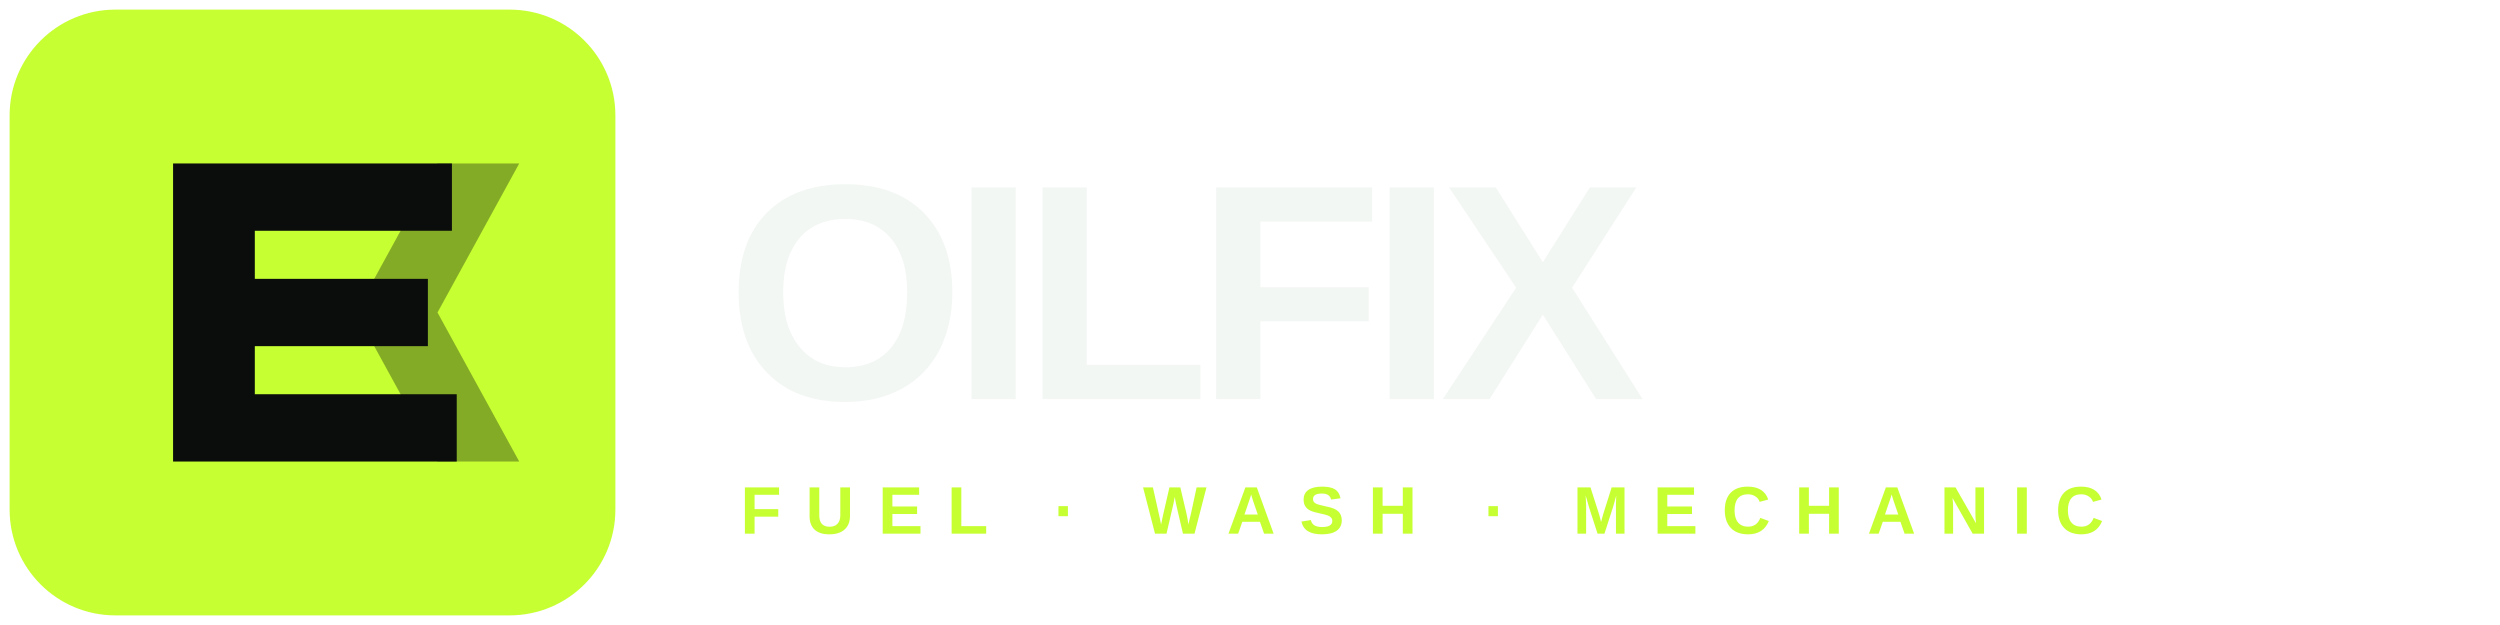
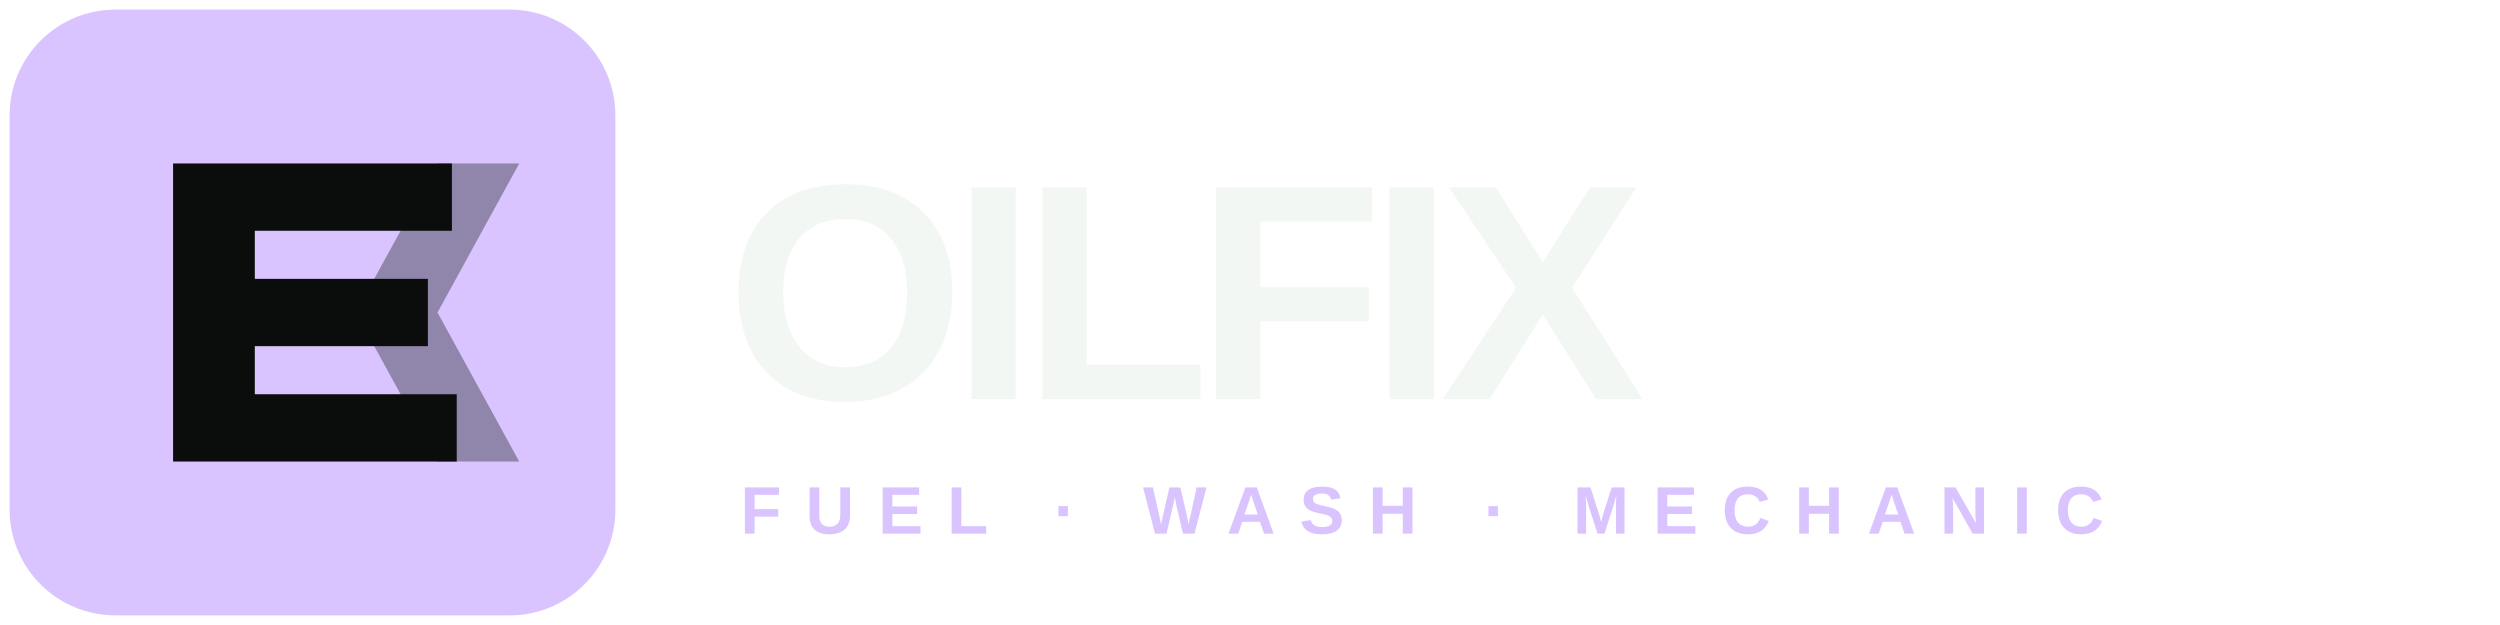
<svg xmlns="http://www.w3.org/2000/svg" width="520" height="130" viewBox="0 0 520 130" fill="none">
-   <rect x="2" y="2" width="126" height="126" rx="22" fill="#C6FF32" />
+   <rect x="2" y="2" width="126" height="126" rx="22" fill="#D9C4FF" />
  <path d="M36 34H94V48H53V58H89V72H53V82H95V96H36V34Z" fill="#0A0D0B" />
  <path d="M108 34L91 65L108 96H91L74 65L91 34H108Z" fill="#0A0D0B" opacity=".35" />
  <text x="151" y="83" fill="#F3F7F4" font-size="64" font-family="Arial Black,Arial,sans-serif" font-weight="900" letter-spacing="-3">OILFIX</text>
-   <text x="154" y="111" fill="#C6FF32" font-size="14" font-family="Arial, sans-serif" font-weight="700" letter-spacing="5">FUEL · WASH · MECHANIC</text>
+   <text x="154" y="111" fill="#D9C4FF" font-size="14" font-family="Arial, sans-serif" font-weight="700" letter-spacing="5">FUEL · WASH · MECHANIC</text>
</svg>
